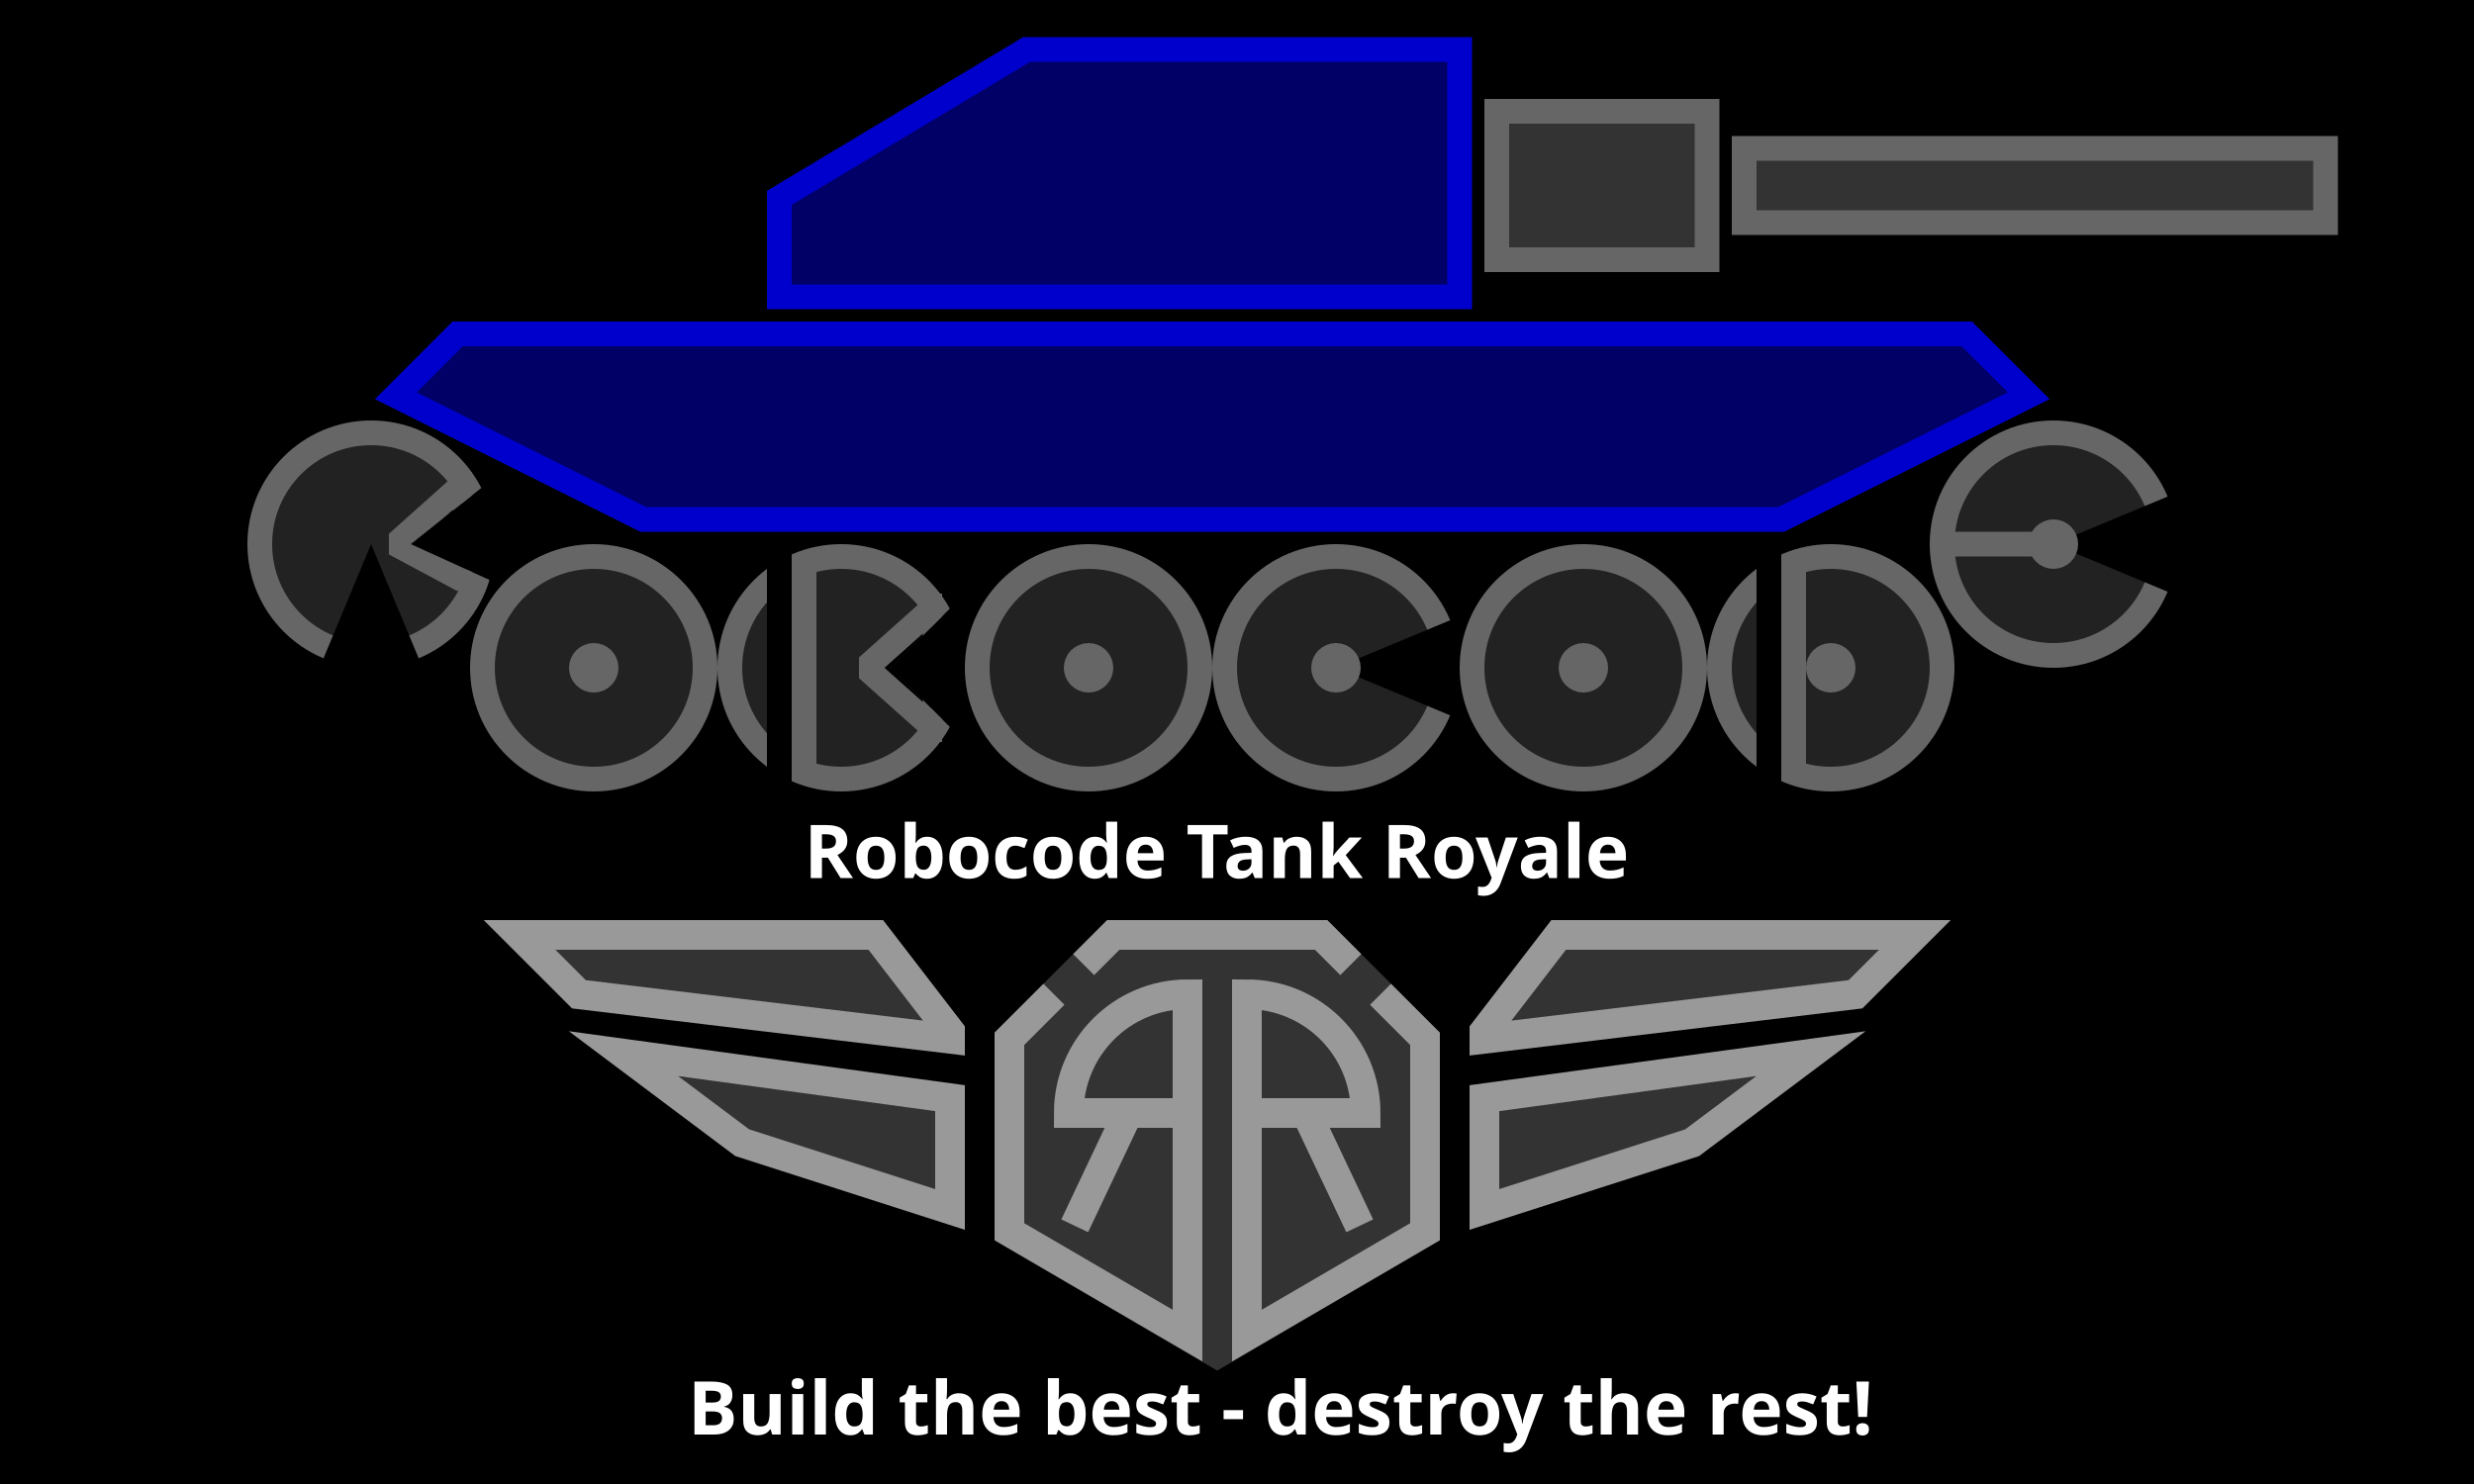
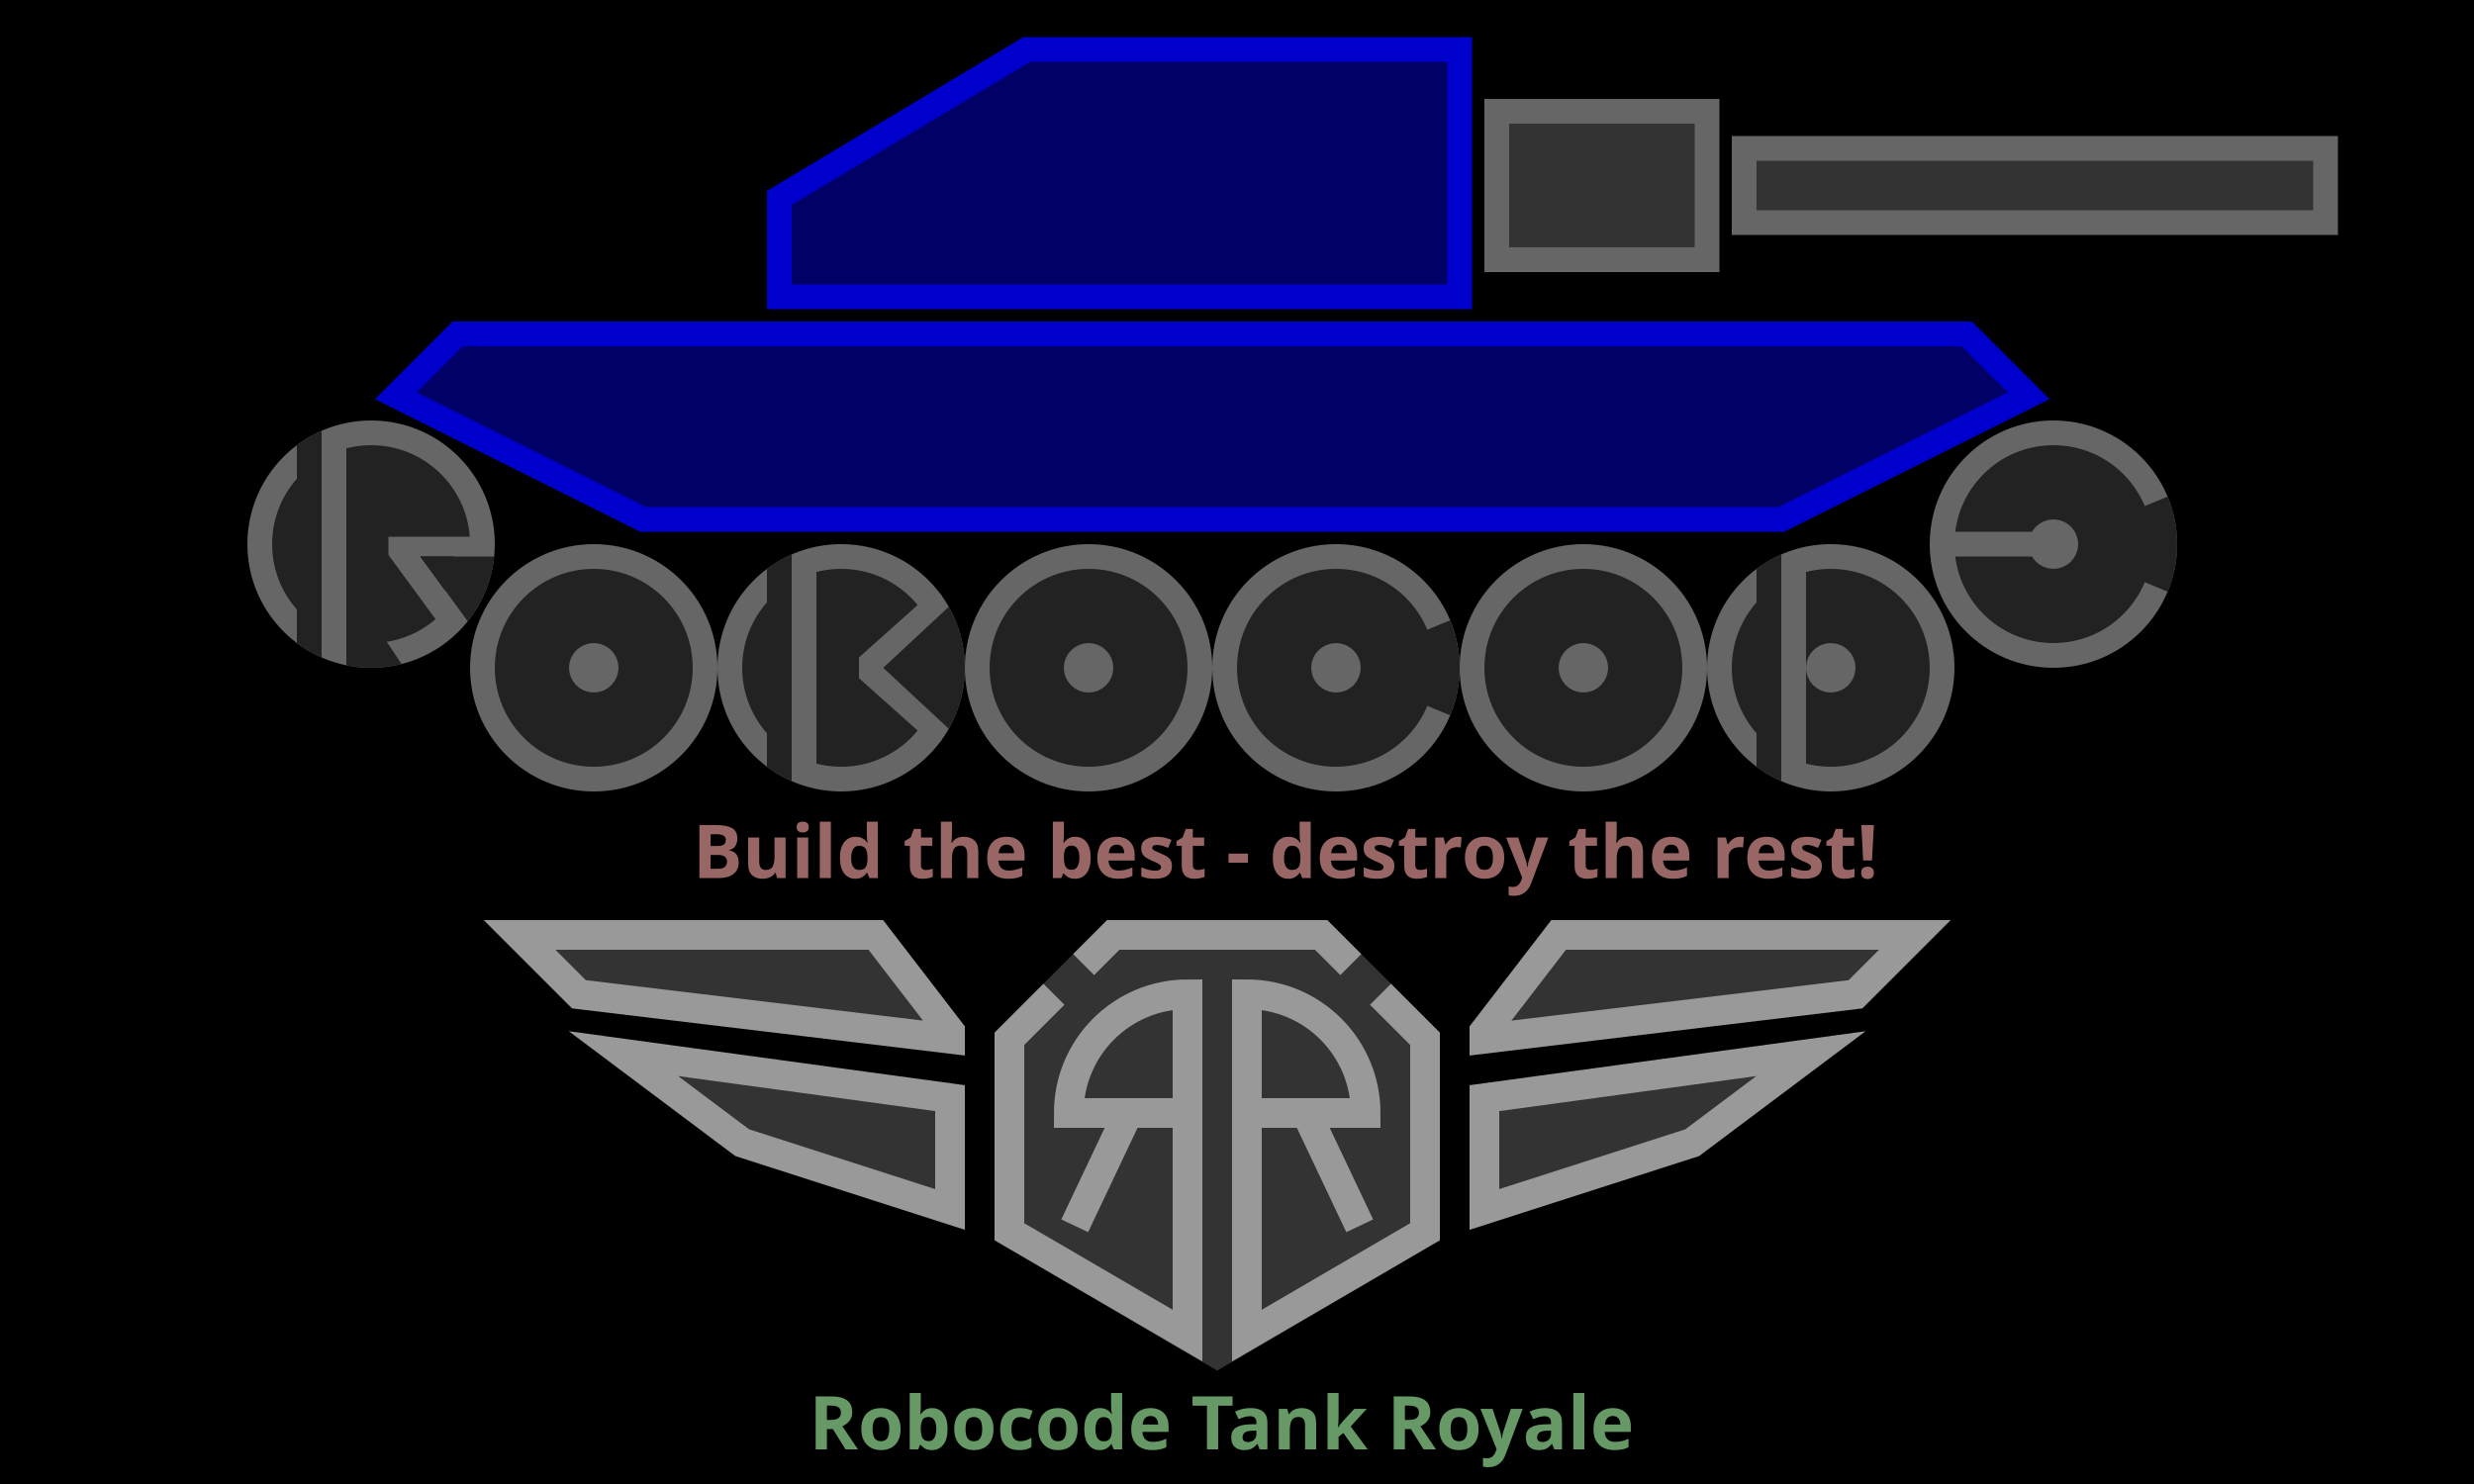
<svg xmlns="http://www.w3.org/2000/svg" xmlns:xlink="http://www.w3.org/1999/xlink" version="1.1" width="1000" height="600">
  <rect x="0" y="0" width="100%" height="100%" fill="black" />
  <g>
-     <use xlink:href="#Robocode-logo" transform="translate(90,0)" />
-     <text x="325" y="355" fill="white" style="font: bold 30px sans-serif">Robocode Tank Royale</text>
+     <use xlink:href="#robocode-logo" transform="translate(90,0)" />
    <use xlink:href="#RTR-logo" transform="scale(0.6,0.6) translate(320,620)" />
-     <text x="278" y="580" fill="white" style="font: bold 30px sans-serif">Build the best - destroy the rest!</text>
+     <text x="280" y="355" fill="#966" style="font: bold 30px sans-serif">Build the best - destroy the rest!</text>
+     <text x="327" y="586" fill="#696" style="font: bold 30px sans-serif">Robocode Tank Royale</text>
  </g>
  <defs>
-     <symbol id="Robocode-logo">
+     <symbol id="robocode-logo">
      <polygon fill="#006" stroke-width="10" stroke="#00C" points="225,120 225,80 325,20 500,20 500,120" />
      <polygon fill="#333" stroke-width="10" stroke="#666" points="515,105 515,45 600,45 600,105" />
      <polygon fill="#333" stroke-width="10" stroke="#666" points="615,90 615,60 850,60 850,90" />
      <polygon fill="#006" stroke-width="10" stroke="#00C" points="95,135 70,160 170,210 630,210 730,160 705,135" />
      <use transform="translate(10, 170)" xlink:href="#letter-r" />
      <use transform="translate(100, 220)" xlink:href="#letter-o" />
      <use transform="translate(200, 220)" xlink:href="#letter-b" />
      <use transform="translate(300, 220)" xlink:href="#letter-o" />
      <use transform="translate(400, 220)" xlink:href="#letter-c" />
      <use transform="translate(500, 220)" xlink:href="#letter-o" />
      <use transform="translate(600, 220)" xlink:href="#letter-d" />
      <use transform="translate(690, 170)" xlink:href="#letter-e" />
    </symbol>
    <symbol id="letter-r">
-       <circle cx="50" cy="50" r="45" stroke="#666" stroke-width="10" fill="#222" mask="url(#r_hole)" />
-       <polygon stroke="#666" stroke-width="10" points="60,50 88,25 88,65" mask="url(#r_hole)" />
+       <circle cx="50" cy="50" r="45" stroke="#666" stroke-width="10" fill="#222" />
+       <polygon stroke="#666" stroke-width="10" points="60,50 90,50 82,80" mask="url(#wheel_hole)" />
+       <rect x="20" y="0" width="10" height="100" fill="#222" mask="url(#wheel_hole)" />
+       <rect x="30" y="10" width="10" height="80" fill="#666" />
+       <polygon points="70,55 100,55 110,110" fill="#222" mask="url(#wheel_hole)" />
+       <polygon points="40,110 40,65, 70,110" fill="#222" mask="url(#wheel_hole)" />
    </symbol>
-     <mask id="r_hole">
-       <rect width="100%" height="100%" fill="white" />
-       <polygon points="66,50 110,15 110,70" />
-       <polygon points="25,110 50,50, 75,110" />
+     <mask id="wheel_hole">
+       <circle cx="50" cy="50" r="50" fill="white" />
    </mask>
    <symbol id="letter-o">
      <circle cx="50" cy="50" r="45" stroke="#666" stroke-width="10" fill="#222" />
      <circle cx="50" cy="50" r="5" stroke="#666" stroke-width="10" />
    </symbol>
    <symbol id="letter-b">
-       <circle cx="50" cy="50" r="45" stroke="#666" stroke-width="10" fill="#222" mask="url(#b_hole)" />
-       <polygon stroke="#666" stroke-width="10" points="60,50 88,25 88,75" mask="url(#b_hole)" />
-       <rect x="20" y="0" width="10" height="100" />
+       <circle cx="50" cy="50" r="45" stroke="#666" stroke-width="10" fill="#222" />
+       <polygon stroke="#666" stroke-width="10" points="60,50 88,25 88,75" mask="url(#wheel_hole)" />
+       <rect x="20" y="0" width="10" height="100" fill="#222" mask="url(#wheel_hole)" />
      <rect x="30" y="10" width="10" height="80" fill="#666" />
+       <polygon points="67,50 110,10 110,90" fill="#222" mask="url(#wheel_hole)" />
    </symbol>
-     <mask id="b_hole">
-       <rect width="100%" height="100%" fill="white" />
-       <polygon points="70,50 110,10 110,90" />
-     </mask>
    <symbol id="letter-c">
-       <circle cx="50" cy="50" r="45" stroke="#666" stroke-width="10" fill="#222" mask="url(#c_hole)" />
+       <circle cx="50" cy="50" r="45" stroke="#666" stroke-width="10" fill="#222" />
+       <polygon points="50,50 110,25 110,75" fill="#222" mask="url(#wheel_hole)" />
      <circle cx="50" cy="50" r="5" stroke="#666" stroke-width="10" />
    </symbol>
-     <mask id="c_hole">
-       <rect width="100%" height="100%" fill="white" />
-       <polygon points="50,50 110,25 110,75" />
-     </mask>
    <symbol id="letter-d">
      <circle cx="50" cy="50" r="45" stroke="#666" stroke-width="10" fill="#222" />
-       <rect x="20" y="0" width="10" height="100" />
+       <rect x="20" y="0" width="10" height="100" fill="#222" mask="url(#wheel_hole)" />
      <rect x="30" y="10" width="10" height="80" fill="#666" />
      <circle cx="50" cy="50" r="5" stroke="#666" stroke-width="10" />
    </symbol>
    <symbol id="letter-e">
-       <circle cx="50" cy="50" r="45" stroke="#666" stroke-width="10" fill="#222" mask="url(#c_hole)" />
+       <circle cx="50" cy="50" r="45" stroke="#666" stroke-width="10" fill="#222" />
+       <polygon points="50,50 110,25 110,75" fill="#222" mask="url(#wheel_hole)" />
      <line x1="5" y1="50" x2="50" y2="50" stroke="#666" stroke-width="10" />
      <circle cx="50" cy="50" r="5" stroke="#666" stroke-width="10" />
    </symbol>
    <symbol id="RTR-logo" transform="scale(0.8,0.8)">
      <use xlink:href="#RTR-bg" transform="translate(350,0)" fill="#333" stroke="#333" stroke-width="20" />
      <use xlink:href="#RTR" transform="translate(350,0)" fill="#333" stroke="#999" stroke-width="20" />
      <use xlink:href="#wing" transform="translate(350,0)" fill="#333" stroke="#999" stroke-width="20" />
      <use xlink:href="#wing" transform="translate(650,0) scale(-1,1) " fill="#333" stroke="#999" stroke-width="20" />
    </symbol>
    <path id="RTR-bg" d="M 60,30 L 80,10 220,10 240,30 290,80 290,210 150,292 10,210 10,80 60,30 80,10" />
    <symbol id="RTR">
      <path d="M 60,30 L 80,10 220,10 240,30" />
      <use xlink:href="#R" transform="translate(160,40)" />
      <use xlink:href="#R" transform="translate(140,40) scale(-1,1)" />
    </symbol>
    <path id="R" d="       M 100,10       L 130,40 130,170 10,240 10,10       a 80,80 0 0 1 80,80       L 10,90 50,90 86,166" />
    <symbol id="wing">
      <path d="M 330,75 L 380,10 620,10 580,50 330,80 Z" />
      <path d="M 330,195 L 330,120 550,90 470,150 330,195 Z" />
    </symbol>
  </defs>
</svg>
